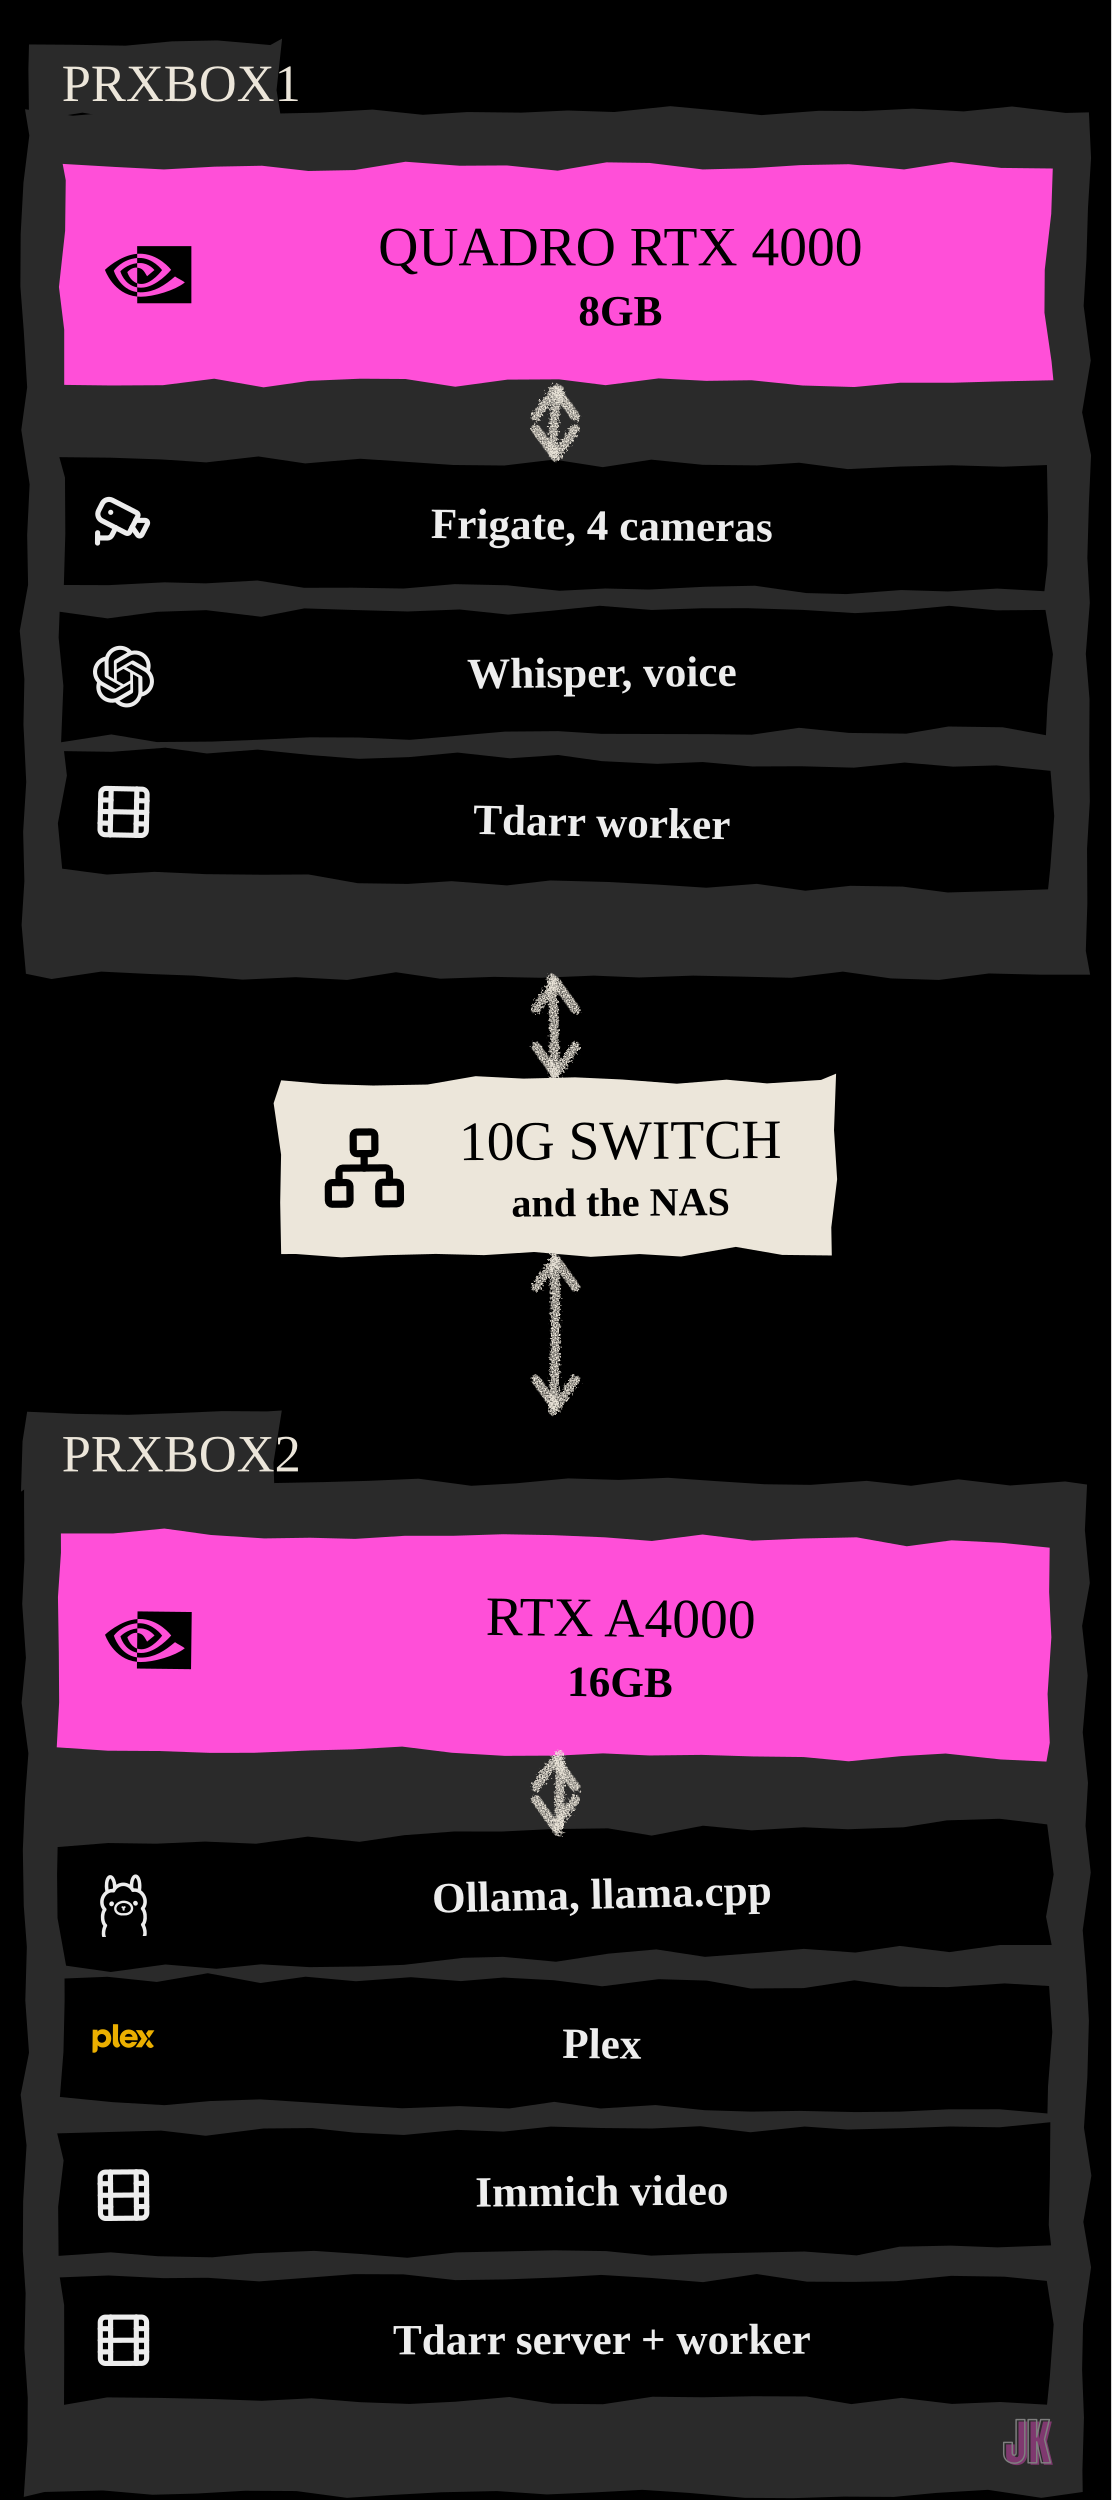
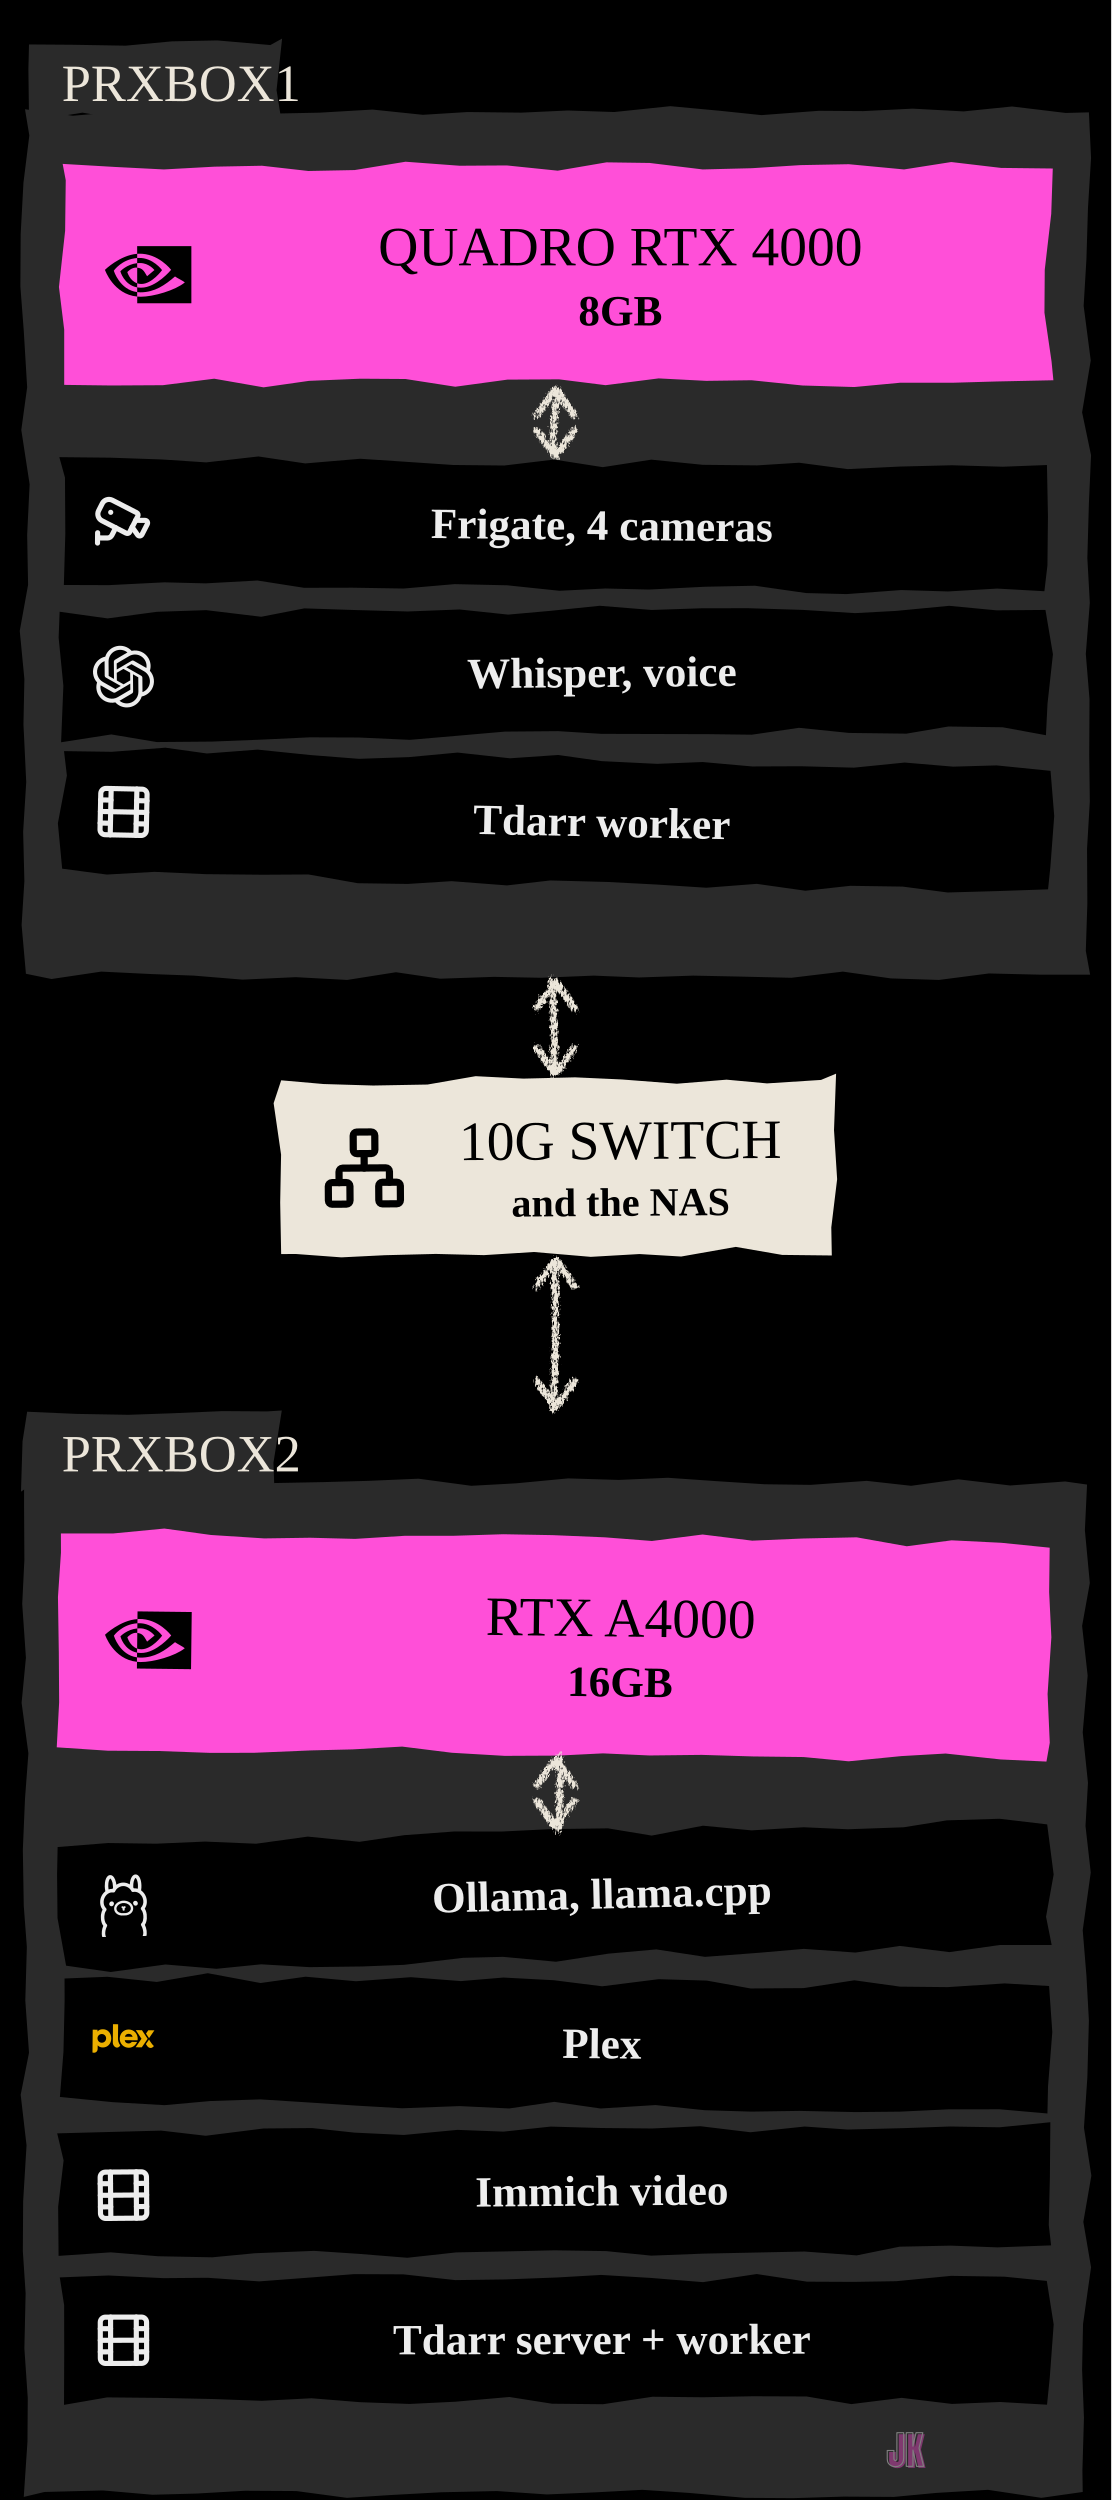
<svg xmlns="http://www.w3.org/2000/svg" viewBox="0 0 360 810" width="360" height="810" role="img" aria-label="Which services run on which GPU. prxbox1 has a Quadro RTX 4000 with 8GB and runs Frigate for 4 cameras, Whisper for voice and a Tdarr worker. prxbox2 has an RTX A4000 with 16GB and runs Ollama and llama.cpp, Plex, Immich video and the Tdarr server plus a worker. Both connect to the 10G switch and the NAS.">
  <defs>
    <filter id="proxmox-gpu-passthrough-multi-service-gpu-split-phone-crayon-1" filterUnits="userSpaceOnUse" x="167.8" y="115.3" width="24.4" height="42.6">
      <feTurbulence type="fractalNoise" baseFrequency="1.2" numOctaves="2" seed="3" result="n" />
      <feDisplacementMap in="SourceGraphic" in2="n" scale="2.5" result="d" />
-       <feTurbulence type="fractalNoise" baseFrequency="2.2" seed="8" result="g" />
-       <feColorMatrix in="g" type="matrix" values="0 0 0 0 0  0 0 0 0 0  0 0 0 0 0  0 0 0 -1.6 1.5" result="holes" />
-       <feComposite in="d" in2="holes" operator="in" />
+       <feTurbulence type="fractalNoise" baseFrequency="1.5 0.75" numOctaves="3" seed="8" result="g" />
+       <feColorMatrix in="g" type="matrix" values="0 0 0 0 0  0 0 0 0 0  0 0 0 0 0  1 0 0 0 0" result="tooth" />
+       <feGaussianBlur in="d" stdDeviation="1.2" result="p" />
+       <feComposite in="tooth" in2="p" operator="arithmetic" k2="0.5" k3="0.55" result="sum" />
+       <feComponentTransfer in="sum" result="wax">
+         <feFuncA type="linear" slope="7" intercept="-3.6" />
+       </feComponentTransfer>
+       <feComposite in="d" in2="wax" operator="in" />
    </filter>
    <filter id="proxmox-gpu-passthrough-multi-service-gpu-split-phone-crayon-2" filterUnits="userSpaceOnUse" x="162.6" y="128" width="34.8" height="31">
      <feTurbulence type="fractalNoise" baseFrequency="1.2" numOctaves="2" seed="3" result="n" />
      <feDisplacementMap in="SourceGraphic" in2="n" scale="2.5" result="d" />
-       <feTurbulence type="fractalNoise" baseFrequency="2.2" seed="8" result="g" />
-       <feColorMatrix in="g" type="matrix" values="0 0 0 0 0  0 0 0 0 0  0 0 0 0 0  0 0 0 -1.6 1.5" result="holes" />
-       <feComposite in="d" in2="holes" operator="in" />
+       <feTurbulence type="fractalNoise" baseFrequency="1.5 0.75" numOctaves="3" seed="8" result="g" />
+       <feColorMatrix in="g" type="matrix" values="0 0 0 0 0  0 0 0 0 0  0 0 0 0 0  1 0 0 0 0" result="tooth" />
+       <feGaussianBlur in="d" stdDeviation="1.2" result="p" />
+       <feComposite in="tooth" in2="p" operator="arithmetic" k2="0.5" k3="0.55" result="sum" />
+       <feComponentTransfer in="sum" result="wax">
+         <feFuncA type="linear" slope="7" intercept="-3.6" />
+       </feComponentTransfer>
+       <feComposite in="d" in2="wax" operator="in" />
    </filter>
    <filter id="proxmox-gpu-passthrough-multi-service-gpu-split-phone-crayon-3" filterUnits="userSpaceOnUse" x="162.6" y="115" width="34.8" height="31">
      <feTurbulence type="fractalNoise" baseFrequency="1.2" numOctaves="2" seed="3" result="n" />
      <feDisplacementMap in="SourceGraphic" in2="n" scale="2.5" result="d" />
-       <feTurbulence type="fractalNoise" baseFrequency="2.2" seed="8" result="g" />
-       <feColorMatrix in="g" type="matrix" values="0 0 0 0 0  0 0 0 0 0  0 0 0 0 0  0 0 0 -1.6 1.5" result="holes" />
-       <feComposite in="d" in2="holes" operator="in" />
+       <feTurbulence type="fractalNoise" baseFrequency="1.5 0.75" numOctaves="3" seed="8" result="g" />
+       <feColorMatrix in="g" type="matrix" values="0 0 0 0 0  0 0 0 0 0  0 0 0 0 0  1 0 0 0 0" result="tooth" />
+       <feGaussianBlur in="d" stdDeviation="1.2" result="p" />
+       <feComposite in="tooth" in2="p" operator="arithmetic" k2="0.5" k3="0.55" result="sum" />
+       <feComponentTransfer in="sum" result="wax">
+         <feFuncA type="linear" slope="7" intercept="-3.6" />
+       </feComponentTransfer>
+       <feComposite in="d" in2="wax" operator="in" />
    </filter>
    <filter id="proxmox-gpu-passthrough-multi-service-gpu-split-phone-crayon-4" filterUnits="userSpaceOnUse" x="167.9" y="306.2" width="23" height="53.9">
      <feTurbulence type="fractalNoise" baseFrequency="1.2" numOctaves="2" seed="3" result="n" />
      <feDisplacementMap in="SourceGraphic" in2="n" scale="2.5" result="d" />
-       <feTurbulence type="fractalNoise" baseFrequency="2.2" seed="8" result="g" />
-       <feColorMatrix in="g" type="matrix" values="0 0 0 0 0  0 0 0 0 0  0 0 0 0 0  0 0 0 -1.6 1.5" result="holes" />
-       <feComposite in="d" in2="holes" operator="in" />
+       <feTurbulence type="fractalNoise" baseFrequency="1.5 0.75" numOctaves="3" seed="8" result="g" />
+       <feColorMatrix in="g" type="matrix" values="0 0 0 0 0  0 0 0 0 0  0 0 0 0 0  1 0 0 0 0" result="tooth" />
+       <feGaussianBlur in="d" stdDeviation="1.2" result="p" />
+       <feComposite in="tooth" in2="p" operator="arithmetic" k2="0.5" k3="0.55" result="sum" />
+       <feComponentTransfer in="sum" result="wax">
+         <feFuncA type="linear" slope="7" intercept="-3.6" />
+       </feComponentTransfer>
+       <feComposite in="d" in2="wax" operator="in" />
    </filter>
    <filter id="proxmox-gpu-passthrough-multi-service-gpu-split-phone-crayon-5" filterUnits="userSpaceOnUse" x="162.6" y="328" width="34.8" height="31">
      <feTurbulence type="fractalNoise" baseFrequency="1.2" numOctaves="2" seed="3" result="n" />
      <feDisplacementMap in="SourceGraphic" in2="n" scale="2.5" result="d" />
-       <feTurbulence type="fractalNoise" baseFrequency="2.2" seed="8" result="g" />
-       <feColorMatrix in="g" type="matrix" values="0 0 0 0 0  0 0 0 0 0  0 0 0 0 0  0 0 0 -1.6 1.5" result="holes" />
-       <feComposite in="d" in2="holes" operator="in" />
+       <feTurbulence type="fractalNoise" baseFrequency="1.5 0.75" numOctaves="3" seed="8" result="g" />
+       <feColorMatrix in="g" type="matrix" values="0 0 0 0 0  0 0 0 0 0  0 0 0 0 0  1 0 0 0 0" result="tooth" />
+       <feGaussianBlur in="d" stdDeviation="1.2" result="p" />
+       <feComposite in="tooth" in2="p" operator="arithmetic" k2="0.5" k3="0.55" result="sum" />
+       <feComponentTransfer in="sum" result="wax">
+         <feFuncA type="linear" slope="7" intercept="-3.6" />
+       </feComponentTransfer>
+       <feComposite in="d" in2="wax" operator="in" />
    </filter>
    <filter id="proxmox-gpu-passthrough-multi-service-gpu-split-phone-crayon-6" filterUnits="userSpaceOnUse" x="162.6" y="307" width="34.8" height="31">
      <feTurbulence type="fractalNoise" baseFrequency="1.2" numOctaves="2" seed="3" result="n" />
      <feDisplacementMap in="SourceGraphic" in2="n" scale="2.5" result="d" />
-       <feTurbulence type="fractalNoise" baseFrequency="2.2" seed="8" result="g" />
-       <feColorMatrix in="g" type="matrix" values="0 0 0 0 0  0 0 0 0 0  0 0 0 0 0  0 0 0 -1.6 1.5" result="holes" />
-       <feComposite in="d" in2="holes" operator="in" />
+       <feTurbulence type="fractalNoise" baseFrequency="1.5 0.75" numOctaves="3" seed="8" result="g" />
+       <feColorMatrix in="g" type="matrix" values="0 0 0 0 0  0 0 0 0 0  0 0 0 0 0  1 0 0 0 0" result="tooth" />
+       <feGaussianBlur in="d" stdDeviation="1.2" result="p" />
+       <feComposite in="tooth" in2="p" operator="arithmetic" k2="0.5" k3="0.55" result="sum" />
+       <feComponentTransfer in="sum" result="wax">
+         <feFuncA type="linear" slope="7" intercept="-3.6" />
+       </feComponentTransfer>
+       <feComposite in="d" in2="wax" operator="in" />
    </filter>
    <filter id="proxmox-gpu-passthrough-multi-service-gpu-split-phone-crayon-7" filterUnits="userSpaceOnUse" x="168.2" y="396.9" width="23.4" height="71.1">
      <feTurbulence type="fractalNoise" baseFrequency="1.2" numOctaves="2" seed="3" result="n" />
      <feDisplacementMap in="SourceGraphic" in2="n" scale="2.5" result="d" />
-       <feTurbulence type="fractalNoise" baseFrequency="2.2" seed="8" result="g" />
-       <feColorMatrix in="g" type="matrix" values="0 0 0 0 0  0 0 0 0 0  0 0 0 0 0  0 0 0 -1.6 1.5" result="holes" />
-       <feComposite in="d" in2="holes" operator="in" />
+       <feTurbulence type="fractalNoise" baseFrequency="1.5 0.75" numOctaves="3" seed="8" result="g" />
+       <feColorMatrix in="g" type="matrix" values="0 0 0 0 0  0 0 0 0 0  0 0 0 0 0  1 0 0 0 0" result="tooth" />
+       <feGaussianBlur in="d" stdDeviation="1.2" result="p" />
+       <feComposite in="tooth" in2="p" operator="arithmetic" k2="0.5" k3="0.55" result="sum" />
+       <feComponentTransfer in="sum" result="wax">
+         <feFuncA type="linear" slope="7" intercept="-3.6" />
+       </feComponentTransfer>
+       <feComposite in="d" in2="wax" operator="in" />
    </filter>
    <filter id="proxmox-gpu-passthrough-multi-service-gpu-split-phone-crayon-8" filterUnits="userSpaceOnUse" x="162.6" y="436" width="34.8" height="31">
      <feTurbulence type="fractalNoise" baseFrequency="1.2" numOctaves="2" seed="3" result="n" />
      <feDisplacementMap in="SourceGraphic" in2="n" scale="2.5" result="d" />
-       <feTurbulence type="fractalNoise" baseFrequency="2.2" seed="8" result="g" />
-       <feColorMatrix in="g" type="matrix" values="0 0 0 0 0  0 0 0 0 0  0 0 0 0 0  0 0 0 -1.6 1.5" result="holes" />
-       <feComposite in="d" in2="holes" operator="in" />
+       <feTurbulence type="fractalNoise" baseFrequency="1.5 0.75" numOctaves="3" seed="8" result="g" />
+       <feColorMatrix in="g" type="matrix" values="0 0 0 0 0  0 0 0 0 0  0 0 0 0 0  1 0 0 0 0" result="tooth" />
+       <feGaussianBlur in="d" stdDeviation="1.2" result="p" />
+       <feComposite in="tooth" in2="p" operator="arithmetic" k2="0.5" k3="0.55" result="sum" />
+       <feComponentTransfer in="sum" result="wax">
+         <feFuncA type="linear" slope="7" intercept="-3.6" />
+       </feComponentTransfer>
+       <feComposite in="d" in2="wax" operator="in" />
    </filter>
    <filter id="proxmox-gpu-passthrough-multi-service-gpu-split-phone-crayon-9" filterUnits="userSpaceOnUse" x="162.6" y="397" width="34.8" height="31">
      <feTurbulence type="fractalNoise" baseFrequency="1.2" numOctaves="2" seed="3" result="n" />
      <feDisplacementMap in="SourceGraphic" in2="n" scale="2.5" result="d" />
-       <feTurbulence type="fractalNoise" baseFrequency="2.2" seed="8" result="g" />
-       <feColorMatrix in="g" type="matrix" values="0 0 0 0 0  0 0 0 0 0  0 0 0 0 0  0 0 0 -1.6 1.5" result="holes" />
-       <feComposite in="d" in2="holes" operator="in" />
+       <feTurbulence type="fractalNoise" baseFrequency="1.5 0.75" numOctaves="3" seed="8" result="g" />
+       <feColorMatrix in="g" type="matrix" values="0 0 0 0 0  0 0 0 0 0  0 0 0 0 0  1 0 0 0 0" result="tooth" />
+       <feGaussianBlur in="d" stdDeviation="1.2" result="p" />
+       <feComposite in="tooth" in2="p" operator="arithmetic" k2="0.5" k3="0.55" result="sum" />
+       <feComponentTransfer in="sum" result="wax">
+         <feFuncA type="linear" slope="7" intercept="-3.6" />
+       </feComponentTransfer>
+       <feComposite in="d" in2="wax" operator="in" />
    </filter>
    <filter id="proxmox-gpu-passthrough-multi-service-gpu-split-phone-crayon-10" filterUnits="userSpaceOnUse" x="169.8" y="557.6" width="23" height="46.8">
      <feTurbulence type="fractalNoise" baseFrequency="1.2" numOctaves="2" seed="3" result="n" />
      <feDisplacementMap in="SourceGraphic" in2="n" scale="2.5" result="d" />
-       <feTurbulence type="fractalNoise" baseFrequency="2.2" seed="8" result="g" />
-       <feColorMatrix in="g" type="matrix" values="0 0 0 0 0  0 0 0 0 0  0 0 0 0 0  0 0 0 -1.6 1.5" result="holes" />
-       <feComposite in="d" in2="holes" operator="in" />
+       <feTurbulence type="fractalNoise" baseFrequency="1.5 0.75" numOctaves="3" seed="8" result="g" />
+       <feColorMatrix in="g" type="matrix" values="0 0 0 0 0  0 0 0 0 0  0 0 0 0 0  1 0 0 0 0" result="tooth" />
+       <feGaussianBlur in="d" stdDeviation="1.2" result="p" />
+       <feComposite in="tooth" in2="p" operator="arithmetic" k2="0.5" k3="0.55" result="sum" />
+       <feComponentTransfer in="sum" result="wax">
+         <feFuncA type="linear" slope="7" intercept="-3.6" />
+       </feComponentTransfer>
+       <feComposite in="d" in2="wax" operator="in" />
    </filter>
    <filter id="proxmox-gpu-passthrough-multi-service-gpu-split-phone-crayon-11" filterUnits="userSpaceOnUse" x="162.6" y="572" width="34.8" height="31">
      <feTurbulence type="fractalNoise" baseFrequency="1.2" numOctaves="2" seed="3" result="n" />
      <feDisplacementMap in="SourceGraphic" in2="n" scale="2.5" result="d" />
-       <feTurbulence type="fractalNoise" baseFrequency="2.2" seed="8" result="g" />
-       <feColorMatrix in="g" type="matrix" values="0 0 0 0 0  0 0 0 0 0  0 0 0 0 0  0 0 0 -1.6 1.5" result="holes" />
-       <feComposite in="d" in2="holes" operator="in" />
+       <feTurbulence type="fractalNoise" baseFrequency="1.5 0.75" numOctaves="3" seed="8" result="g" />
+       <feColorMatrix in="g" type="matrix" values="0 0 0 0 0  0 0 0 0 0  0 0 0 0 0  1 0 0 0 0" result="tooth" />
+       <feGaussianBlur in="d" stdDeviation="1.2" result="p" />
+       <feComposite in="tooth" in2="p" operator="arithmetic" k2="0.5" k3="0.55" result="sum" />
+       <feComponentTransfer in="sum" result="wax">
+         <feFuncA type="linear" slope="7" intercept="-3.6" />
+       </feComponentTransfer>
+       <feComposite in="d" in2="wax" operator="in" />
    </filter>
    <filter id="proxmox-gpu-passthrough-multi-service-gpu-split-phone-crayon-12" filterUnits="userSpaceOnUse" x="162.6" y="559" width="34.8" height="31">
      <feTurbulence type="fractalNoise" baseFrequency="1.2" numOctaves="2" seed="3" result="n" />
      <feDisplacementMap in="SourceGraphic" in2="n" scale="2.5" result="d" />
-       <feTurbulence type="fractalNoise" baseFrequency="2.2" seed="8" result="g" />
-       <feColorMatrix in="g" type="matrix" values="0 0 0 0 0  0 0 0 0 0  0 0 0 0 0  0 0 0 -1.6 1.5" result="holes" />
-       <feComposite in="d" in2="holes" operator="in" />
+       <feTurbulence type="fractalNoise" baseFrequency="1.5 0.75" numOctaves="3" seed="8" result="g" />
+       <feColorMatrix in="g" type="matrix" values="0 0 0 0 0  0 0 0 0 0  0 0 0 0 0  1 0 0 0 0" result="tooth" />
+       <feGaussianBlur in="d" stdDeviation="1.2" result="p" />
+       <feComposite in="tooth" in2="p" operator="arithmetic" k2="0.5" k3="0.55" result="sum" />
+       <feComponentTransfer in="sum" result="wax">
+         <feFuncA type="linear" slope="7" intercept="-3.6" />
+       </feComponentTransfer>
+       <feComposite in="d" in2="wax" operator="in" />
    </filter>
  </defs>
  <rect width="360" height="810" fill="#000000" />
  <path class="d-paper" d="M8.1,35.4 L23.6,37.5 L40.2,36.1 L55.9,36.4 L72.3,36 L89,36.8 L103.6,36.5 L120.7,35.5 L137,37.2 L151.5,36.3 L168.9,36.5 L184,35.8 L199,36.3 L217.2,34.4 L233.3,35.9 L246.7,37.3 L265.3,35.9 L279.7,36 L295.7,35.2 L312.2,36.1 L327.9,34.5 L345.3,36.6 L352.8,36.4 L353.5,51.2 L352.5,67.4 L352,84 L351.1,99.1 L353.4,116.8 L350.6,133.6 L353.5,147.5 L352.8,163.1 L352.3,180.8 L353.1,195.3 L351.8,211.9 L353,226.5 L352.9,244.7 L353.1,259.7 L352.2,275 L352.3,292.8 L351.8,308.1 L353.2,315.8 L337.4,315.8 L320.4,315.4 L304.2,317.5 L288.6,317 L273.1,314.8 L256.4,316.8 L239.3,316.4 L224.6,316.1 L207.1,316.7 L192.4,316.1 L175.3,316.8 L160,316.5 L142.6,317.1 L128.3,315 L112.5,317.5 L95.8,316.6 L78.6,317.4 L62.8,316.1 L49.2,315.6 L32.8,314.8 L16.7,317.2 L8.4,315.5 L7,299.7 L7.9,285.5 L7.5,269.5 L8.5,253.4 L7.6,234.7 L7.9,220 L6.4,204.4 L9.1,189.5 L8.8,173.3 L9.6,156.9 L6.9,139.3 L8.8,125.5 L7.7,107.2 L6.6,92.8 L6.7,75.8 L7.6,59.2 L9.5,43.9 Z" fill="#2a2a2a" />
  <path class="d-paper" d="M9.4,14.4 L23.3,14.5 L40.7,14.8 L55.7,13.4 L70.4,13.1 L87.6,14.6 L91.4,12.5 L89.6,29.2 L91,38 L73.3,38.1 L58,36.6 L43.1,39.3 L26.7,36.5 L11,39 L9.4,38.3 L9.2,22.4 Z" fill="#2a2a2a" />
  <text x="20" y="27" font-family="var(--font-anton, Anton), Impact, sans-serif" font-size="17" fill="#ece6da" text-anchor="start" dominant-baseline="central">PRXBOX1</text>
  <path class="d-paper" d="M7.8,480.7 L24,478.5 L38.5,478.5 L57.6,479.8 L73,480.7 L89.4,480.5 L104.9,480.2 L119.3,479.8 L135.6,479.1 L152.7,481.4 L167.2,480.6 L184.1,479 L200.5,479.5 L216.4,478.8 L232.2,479.9 L247.7,480.9 L262.6,481.1 L280.8,479.8 L295.2,481.4 L310.5,479.3 L327.3,481.3 L345.1,480 L352.2,481 L351.5,495.8 L353.1,512.9 L350.6,526.8 L352.4,542.9 L350.8,561.3 L352.5,577.6 L351.7,591.6 L353.4,606.7 L350.8,625.4 L352,640.1 L352.8,654.6 L352.3,673.1 L351.2,689.4 L353.6,704.9 L351,719.9 L353.5,734.6 L350.9,753 L350.6,767.8 L351.2,783.3 L350.7,800.4 L350.8,807.4 L337.4,809.3 L320.1,806.7 L303.4,807.7 L289.6,809 L273.4,808.9 L257,809.4 L241.3,809.3 L223.2,807.7 L208.1,806.7 L193.3,807.5 L177.2,808.2 L161,807.1 L142.8,807.5 L126.4,808.4 L112.4,809.3 L96,807.1 L79.4,807 L63.9,807.9 L49.4,808.3 L33.3,806.9 L14.4,807.4 L7.7,809 L8.9,791.1 L9,777 L7.9,760.9 L8.3,743 L7.4,729.4 L7.5,713.2 L8.6,695.1 L6.7,678.7 L9.4,665.1 L8.2,648.2 L8.7,630.8 L7.7,617.5 L7.4,599.3 L8.1,582.8 L9.2,568.1 L7,551.7 L8.4,537.1 L7.2,519.7 L7.9,505.4 L7.8,487.7 Z" fill="#2a2a2a" />
  <path class="d-paper" d="M8.8,457.4 L24.7,458.1 L41.6,458.4 L55.8,457.9 L72.1,457.2 L86.5,457.3 L91.3,457 L88.6,473.9 L88.9,482.3 L74.2,482.4 L57.1,482.1 L43,480.8 L26.1,483.1 L9.1,481.7 L6.8,483.3 L7.3,467 Z" fill="#2a2a2a" />
  <text x="20" y="471" font-family="var(--font-anton, Anton), Impact, sans-serif" font-size="17" fill="#ece6da" text-anchor="start" dominant-baseline="central">PRXBOX2</text>
  <g transform="rotate(0 180 89)">
    <path class="d-paper" d="M20.3,53.1 L37.4,54.1 L53.1,54.9 L69.5,54 L84.9,53.7 L99.9,55.4 L114.9,55.1 L131.4,52.4 L148.9,53.7 L164.2,53.6 L180.7,55.3 L196.5,52.6 L210.5,52.8 L227.7,54.9 L243.6,54.5 L259.3,53.5 L275,53.2 L292.9,54.9 L308.2,52.5 L324.3,54.4 L341.1,54.6 L340.6,69.3 L338.5,87.4 L338.4,101.3 L340.7,117.1 L341.3,123.2 L322.8,123.6 L309,124 L291.7,124 L276.8,125.4 L260,124.9 L243.5,123.2 L228.8,123.4 L213.4,122.6 L196.2,124.8 L181.1,122.9 L164.4,123 L147.5,125.3 L131.4,122.8 L116.8,122.7 L100.1,123.4 L85.4,125.5 L69.4,122.7 L52.8,124.8 L36.1,124.9 L20.8,124.7 L20.8,106.8 L19.1,93 L21.1,74.8 L21.3,58.4 Z" fill="#ff4fd8" />
    <svg x="34" y="75" width="28" height="28" viewBox="0 0 24 24">
      <g fill="#000000">
        <path d="M8.948 8.798v-1.43a6.7 6.7 0 0 1 .424-.018c3.922-.124 6.493 3.374 6.493 3.374s-2.774 3.851-5.75 3.851c-.398 0-.787-.062-1.158-.185v-4.346c1.528.185 1.837.857 2.747 2.385l2.04-1.714s-1.492-1.952-4-1.952a6.016 6.016 0 0 0-.796.035m0-4.735v2.138l.424-.027c5.45-.185 9.01 4.47 9.01 4.47s-4.08 4.964-8.33 4.964c-.37 0-.733-.035-1.095-.097v1.325c.3.035.61.062.91.062 3.957 0 6.82-2.023 9.593-4.408.459.371 2.34 1.263 2.73 1.652-2.633 2.208-8.772 3.984-12.253 3.984-.335 0-.653-.018-.971-.053v1.864H24V4.063zm0 10.326v1.131c-3.657-.654-4.673-4.46-4.673-4.46s1.758-1.944 4.673-2.262v1.237H8.94c-1.528-.186-2.73 1.245-2.73 1.245s.68 2.412 2.739 3.11M2.456 10.9s2.164-3.197 6.5-3.533V6.201C4.153 6.59 0 10.653 0 10.653s2.35 6.802 8.948 7.42v-1.237c-4.84-.6-6.492-5.936-6.492-5.936z" />
      </g>
    </svg>
    <text x="201" y="79.9" font-family="var(--font-anton, Anton), Impact, sans-serif" font-size="18" fill="#000000" text-anchor="middle" dominant-baseline="central">QUADRO RTX 4000</text>
    <text x="201" y="100.7" font-family="var(--font-hanken-grotesk, 'Hanken Grotesk'), Arial, sans-serif" font-size="14" font-weight="600" fill="#000000" text-anchor="middle" dominant-baseline="central">8GB</text>
  </g>
  <g transform="rotate(0.6 180 170)">
    <path class="d-paper" d="M19,149.8 L35.6,149.8 L52.2,150.2 L66.6,151 L83.5,148.9 L98.7,151 L116.5,149.3 L130.8,150.1 L146.6,151 L163.2,151 L179.3,148.9 L195.1,151.2 L210.8,148.6 L227.5,150.1 L245.1,150.1 L258.7,149.1 L274.4,151 L291.3,150 L308.2,149.4 L324.7,149.7 L339,149 L339.5,165.6 L339.5,181.5 L338.6,189.9 L323.3,189.2 L307.4,190.3 L292.2,190 L274.5,191.5 L261.4,191.3 L244.8,189.1 L228.6,189.6 L210.5,190.7 L196.4,190.5 L181.5,191.4 L164.5,189.8 L147.5,189.6 L131,191.2 L114.4,191.1 L98.7,191.3 L83.6,189.1 L66.8,190.2 L53.5,190 L35.5,191.1 L20.9,191.2 L21.2,174.6 L20.9,156.4 Z" fill="#000000" />
    <svg x="30" y="160" width="20" height="20" viewBox="0 0 24 24">
      <g fill="none" stroke="#ededed" stroke-width="2" stroke-linecap="round" stroke-linejoin="round">
        <path d="M16.75 12h3.632a1 1 0 0 1 .894 1.447l-2.034 4.069a1 1 0 0 1-1.708.134l-2.124-2.97" />
        <path d="M17.106 9.053a1 1 0 0 1 .447 1.341l-3.106 6.211a1 1 0 0 1-1.342.447L3.61 12.3a2.92 2.92 0 0 1-1.3-3.91L3.69 5.6a2.92 2.92 0 0 1 3.92-1.3z" />
        <path d="M2 19h3.76a2 2 0 0 0 1.8-1.1L9 15" />
        <path d="M2 21v-4" />
        <path d="M7 9h.01" />
      </g>
    </svg>
    <text x="195" y="170" font-family="var(--font-hanken-grotesk, 'Hanken Grotesk'), Arial, sans-serif" font-size="14" font-weight="600" fill="#ededed" text-anchor="middle" dominant-baseline="central">Frigate, 4 cameras</text>
  </g>
  <g transform="rotate(-0.5 180 218)">
    <path class="d-paper" d="M19.5,196.8 L35,199.1 L51,197.1 L67,196.7 L84.8,199 L98.8,196.4 L115.6,197.1 L132.3,197.7 L149.1,197.2 L164.8,199 L178.5,197.9 L194.5,196.4 L211.3,197.9 L227.2,197.5 L242.5,197.6 L260.2,198.3 L277.2,199.5 L290.4,198.9 L307.7,197.4 L323.1,199 L338.9,199 L341.2,213.4 L339.3,229.4 L338.7,239.6 L324.7,236.9 L307.1,236.5 L293.5,238.7 L274.9,238.3 L258.7,236.5 L243.4,238.6 L229.5,238.3 L212.2,238.1 L194.7,237.9 L180.7,236.9 L163.4,236.9 L148.1,238.1 L132.6,239.3 L116.1,238.4 L100.2,238.2 L84.8,238.8 L68.5,239.3 L50.6,239.3 L35.9,236.7 L19.6,239.1 L20.5,220.8 L19.1,205.2 Z" fill="#000000" />
    <svg x="30" y="208" width="20" height="20" viewBox="0 0 24 24">
      <g fill="#ededed">
        <path d="M22.282 9.821a5.985 5.985 0 0 0-.516-4.911 6.046 6.046 0 0 0-6.51-2.9A6.065 6.065 0 0 0 4.981 4.182a5.985 5.985 0 0 0-3.998 2.9 6.046 6.046 0 0 0 .743 7.097 5.98 5.98 0 0 0 .511 4.911 6.051 6.051 0 0 0 6.515 2.9A5.985 5.985 0 0 0 13.26 24a6.056 6.056 0 0 0 5.772-4.206 5.989 5.989 0 0 0 3.998-2.9 6.056 6.056 0 0 0-.748-7.073zm-9.022 12.608a4.476 4.476 0 0 1-2.876-1.041l.142-.08 4.778-2.758a.795.795 0 0 0 .393-.681v-6.737l2.02 1.169a.071.071 0 0 1 .038.052v5.583a4.504 4.504 0 0 1-4.495 4.494zm-9.661-4.125a4.471 4.471 0 0 1-.535-3.014l.142.085 4.783 2.758a.771.771 0 0 0 .781 0l5.843-3.369v2.332a.08.08 0 0 1-.033.061L9.74 19.95a4.499 4.499 0 0 1-6.141-1.646zM2.341 7.896a4.485 4.485 0 0 1 2.365-1.973V11.6a.766.766 0 0 0 .388.676l5.814 3.354-2.02 1.169a.076.076 0 0 1-.071 0l-4.83-2.787A4.504 4.504 0 0 1 2.341 7.872zm16.596 3.856L13.104 8.364 15.119 7.2a.076.076 0 0 1 .071 0l4.83 2.791a4.494 4.494 0 0 1-.676 8.104v-5.677a.79.79 0 0 0-.407-.667zm2.011-3.023l-.142-.085-4.774-2.782a.776.776 0 0 0-.785 0L9.409 9.23V6.897a.066.066 0 0 1 .028-.061l4.83-2.787a4.499 4.499 0 0 1 6.68 4.66zM8.306 12.863l-2.02-1.164a.08.08 0 0 1-.038-.057V6.074a4.499 4.499 0 0 1 7.376-3.454l-.142.081L8.704 5.459a.795.795 0 0 0-.393.681zm1.098-2.365l2.602-1.5 2.607 1.5v2.999l-2.597 1.5-2.607-1.5Z" />
      </g>
    </svg>
    <text x="195" y="218" font-family="var(--font-hanken-grotesk, 'Hanken Grotesk'), Arial, sans-serif" font-size="14" font-weight="600" fill="#ededed" text-anchor="middle" dominant-baseline="central">Whisper, voice</text>
  </g>
  <g transform="rotate(1.2 180 266)">
    <path class="d-paper" d="M20.3,246.7 L35.8,246.6 L53.1,244.9 L66.6,246.5 L83,244.9 L100.1,246.3 L115.9,247.2 L132.1,246.3 L147.8,244.5 L164.8,246 L180.4,244.6 L194.6,246.3 L212.5,246.8 L227.2,245.9 L243.3,247 L259.1,246.6 L276.3,246.7 L292.7,244.7 L308.4,245.7 L322.5,245 L340,246.4 L341.5,261 L340.6,277.5 L340,284.8 L323.8,285.7 L307.5,286.5 L292.9,284.9 L275.9,285 L261.4,286.9 L245.6,285 L229.3,286.6 L213.2,285.9 L197.1,285.4 L178.7,285.3 L164.7,287.2 L146.7,286.2 L132.5,287.4 L116.3,287.5 L100.3,285 L85.5,285.4 L66.9,285.6 L50.4,285.2 L35,286.4 L20.5,284.8 L18.8,270.1 L21.4,254.6 Z" fill="#000000" />
    <svg x="30" y="256" width="20" height="20" viewBox="0 0 24 24">
      <g fill="none" stroke="#ededed" stroke-width="2" stroke-linecap="round" stroke-linejoin="round">
        <rect width="18" height="18" x="3" y="3" rx="2" />
        <path d="M7 3v18" />
        <path d="M3 7.5h4" />
        <path d="M3 12h18" />
        <path d="M3 16.5h4" />
        <path d="M17 3v18" />
        <path d="M17 7.5h4" />
        <path d="M17 16.5h4" />
      </g>
    </svg>
    <text x="195" y="266" font-family="var(--font-hanken-grotesk, 'Hanken Grotesk'), Arial, sans-serif" font-size="14" font-weight="600" fill="#ededed" text-anchor="middle" dominant-baseline="central">Tdarr worker</text>
  </g>
  <g transform="rotate(-0.4 180 378)">
    <path class="d-paper" d="M91.3,349.4 L105,350.7 L121.1,351.3 L138.7,351.1 L154.3,348.5 L169.8,349.4 L186.5,349.1 L201.7,349.9 L219.5,351.4 L235.6,350.2 L248.7,351.5 L266.2,350.5 L271.1,348.5 L270.3,366.8 L271.2,382.7 L269.2,398.3 L269.3,407.4 L253.2,407.1 L238.2,404.4 L220.5,407.4 L207,406.5 L191.2,407.3 L172.8,405.6 L156.6,406.5 L141,406 L124.5,406.3 L110.4,406.9 L95.6,405.7 L90.9,405.7 L90.7,389 L91.1,373.5 L88.8,356.8 Z" fill="#ece6da" />
    <svg x="104" y="364" width="28" height="28" viewBox="0 0 24 24">
      <g fill="none" stroke="#000000" stroke-width="2" stroke-linecap="round" stroke-linejoin="round">
        <rect x="16" y="16" width="6" height="6" rx="1" />
        <rect x="2" y="16" width="6" height="6" rx="1" />
        <rect x="9" y="2" width="6" height="6" rx="1" />
        <path d="M5 16v-3a1 1 0 0 1 1-1h12a1 1 0 0 1 1 1v3" />
        <path d="M12 12V8" />
      </g>
    </svg>
    <text x="201" y="369.6" font-family="var(--font-anton, Anton), Impact, sans-serif" font-size="18" fill="#000000" text-anchor="middle" dominant-baseline="central">10G SWITCH</text>
    <text x="201" y="389.7" font-family="var(--font-hanken-grotesk, 'Hanken Grotesk'), Arial, sans-serif" font-size="13" font-weight="600" fill="#000000" text-anchor="middle" dominant-baseline="central">and the NAS</text>
  </g>
  <g transform="rotate(0.7 180 533)">
    <path class="d-paper" d="M19.3,498.8 L36.2,498.6 L52.8,496.8 L67.9,498.7 L85.2,499.6 L100.1,499.2 L114.6,499.4 L130.7,498.2 L146.6,498 L162.6,497.3 L178.7,497.4 L195.5,497.9 L210.8,498.9 L227.2,496.6 L243.3,498.4 L259.7,497.5 L277.1,496.9 L293.4,499.6 L307.9,497.5 L324,498.1 L339.7,499.5 L339.7,513.9 L340.6,528.5 L339.6,546.9 L340.5,562.7 L339.5,568.8 L324.7,568.3 L306.8,566.6 L292.5,567.6 L275.4,569.5 L260.8,568.3 L244.4,568.3 L227.8,568 L210.9,568.4 L195.8,567.9 L181.3,568.8 L164,569.1 L146.8,568.3 L130.7,566.5 L114.7,567.6 L101.2,568.1 L82.7,569.1 L68.6,569.3 L52,568.9 L35.3,569 L18.8,568.1 L19.4,553.5 L19.1,537.5 L18.6,519.4 L19.4,505 Z" fill="#ff4fd8" />
    <svg x="34" y="519" width="28" height="28" viewBox="0 0 24 24">
      <g fill="#000000">
        <path d="M8.948 8.798v-1.43a6.7 6.7 0 0 1 .424-.018c3.922-.124 6.493 3.374 6.493 3.374s-2.774 3.851-5.75 3.851c-.398 0-.787-.062-1.158-.185v-4.346c1.528.185 1.837.857 2.747 2.385l2.04-1.714s-1.492-1.952-4-1.952a6.016 6.016 0 0 0-.796.035m0-4.735v2.138l.424-.027c5.45-.185 9.01 4.47 9.01 4.47s-4.08 4.964-8.33 4.964c-.37 0-.733-.035-1.095-.097v1.325c.3.035.61.062.91.062 3.957 0 6.82-2.023 9.593-4.408.459.371 2.34 1.263 2.73 1.652-2.633 2.208-8.772 3.984-12.253 3.984-.335 0-.653-.018-.971-.053v1.864H24V4.063zm0 10.326v1.131c-3.657-.654-4.673-4.46-4.673-4.46s1.758-1.944 4.673-2.262v1.237H8.94c-1.528-.186-2.73 1.245-2.73 1.245s.68 2.412 2.739 3.11M2.456 10.9s2.164-3.197 6.5-3.533V6.201C4.153 6.59 0 10.653 0 10.653s2.35 6.802 8.948 7.42v-1.237c-4.84-.6-6.492-5.936-6.492-5.936z" />
      </g>
    </svg>
    <text x="201" y="523.9" font-family="var(--font-anton, Anton), Impact, sans-serif" font-size="18" fill="#000000" text-anchor="middle" dominant-baseline="central">RTX A4000</text>
    <text x="201" y="544.7" font-family="var(--font-hanken-grotesk, 'Hanken Grotesk'), Arial, sans-serif" font-size="14" font-weight="600" fill="#000000" text-anchor="middle" dominant-baseline="central">16GB</text>
  </g>
  <g transform="rotate(-1.4 180 614)">
    <path class="d-paper" d="M19.1,594.5 L35.5,593.6 L51,594.2 L66.9,593.9 L83.4,595 L100.2,593.1 L116.9,595.2 L131.5,593.4 L147.7,592.6 L162.9,593 L179,592.6 L197.5,592.8 L211.6,595.5 L228.3,592.7 L244,594.6 L260.9,594 L275.2,595 L293.3,594.8 L307.3,592.9 L324.4,592.8 L339.8,595 L341.5,611.3 L338.7,624.9 L340.3,634.1 L323.5,633.7 L307.1,635.6 L291.1,633.2 L276.7,635 L260,633.4 L245.5,634.3 L227.9,635.2 L212.2,632.4 L196.6,633.4 L179.6,635.6 L162.5,633.6 L149.5,633.6 L130.4,635.4 L116.9,635.6 L99.7,635.4 L84.1,634.1 L69.6,635.2 L53.1,633.4 L35.3,635.4 L20.9,633 L18.5,617.5 L18.7,603.4 Z" fill="#000000" />
    <svg x="30" y="604" width="20" height="20" viewBox="0 0 24 24">
      <g fill="#ededed">
        <path d="M16.361 10.26a.894.894 0 0 0-.558.47l-.072.148.001.207c0 .193.004.217.059.353.076.193.152.312.291.448.24.238.51.3.872.205a.86.86 0 0 0 .517-.436.752.752 0 0 0 .08-.498c-.064-.453-.33-.782-.724-.897a1.06 1.06 0 0 0-.466 0zm-9.203.005c-.305.096-.533.32-.65.639a1.187 1.187 0 0 0-.06.52c.057.309.31.59.598.667.362.095.632.033.872-.205.14-.136.215-.255.291-.448.055-.136.059-.16.059-.353l.001-.207-.072-.148a.894.894 0 0 0-.565-.472 1.02 1.02 0 0 0-.474.007Zm4.184 2c-.131.071-.223.25-.195.383.031.143.157.288.353.407.105.063.112.072.117.136.004.038-.01.146-.029.243-.02.094-.036.194-.036.222.002.074.07.195.143.253.064.052.076.054.255.059.164.005.198.001.264-.03.169-.082.212-.234.15-.525-.052-.243-.042-.28.087-.355.137-.08.281-.219.324-.314a.365.365 0 0 0-.175-.48.394.394 0 0 0-.181-.033c-.126 0-.207.03-.355.124l-.085.053-.053-.032c-.219-.13-.259-.145-.391-.143a.396.396 0 0 0-.193.032zm.39-2.195c-.373.036-.475.05-.654.086-.291.06-.68.195-.951.328-.94.46-1.589 1.226-1.787 2.114-.04.176-.045.234-.045.53 0 .294.005.357.043.524.264 1.16 1.332 2.017 2.714 2.173.3.033 1.596.033 1.896 0 1.11-.125 2.064-.727 2.493-1.571.114-.226.169-.372.22-.602.039-.167.044-.23.044-.523 0-.297-.005-.355-.045-.531-.288-1.29-1.539-2.304-3.072-2.497a6.873 6.873 0 0 0-.855-.031zm.645.937a3.283 3.283 0 0 1 1.44.514c.223.148.537.458.671.662.166.251.26.508.303.82.02.143.01.251-.043.482-.08.345-.332.705-.672.957a3.115 3.115 0 0 1-.689.348c-.382.122-.632.144-1.525.138-.582-.006-.686-.01-.853-.042-.57-.107-1.022-.334-1.35-.68-.264-.28-.385-.535-.45-.946-.03-.192.025-.509.137-.776.136-.326.488-.73.836-.963.403-.269.934-.46 1.422-.512.187-.02.586-.02.773-.002zm-5.503-11a1.653 1.653 0 0 0-.683.298C5.617.74 5.173 1.666 4.985 2.819c-.07.436-.119 1.04-.119 1.503 0 .544.064 1.24.155 1.721.02.107.031.202.023.208a8.12 8.12 0 0 1-.187.152 5.324 5.324 0 0 0-.949 1.02 5.49 5.49 0 0 0-.94 2.339 6.625 6.625 0 0 0-.023 1.357c.091.78.325 1.438.727 2.04l.13.195-.037.064c-.269.452-.498 1.105-.605 1.732-.084.496-.095.629-.095 1.294 0 .67.009.803.088 1.266.095.555.288 1.143.503 1.534.071.128.243.393.264.407.007.003-.014.067-.046.141a7.405 7.405 0 0 0-.548 1.873c-.062.417-.071.552-.071.991 0 .56.031.832.148 1.279L3.42 24h1.478l-.05-.091c-.297-.552-.325-1.575-.068-2.597.117-.472.25-.819.498-1.296l.148-.29v-.177c0-.165-.003-.184-.057-.293a.915.915 0 0 0-.194-.25 1.74 1.74 0 0 1-.385-.543c-.424-.92-.506-2.286-.208-3.451.124-.486.329-.918.544-1.154a.787.787 0 0 0 .223-.531c0-.195-.07-.355-.224-.522a3.136 3.136 0 0 1-.817-1.729c-.14-.96.114-2.005.69-2.834.563-.814 1.353-1.336 2.237-1.475.199-.033.57-.028.776.01.226.04.367.028.512-.041.179-.085.268-.19.374-.431.093-.215.165-.333.36-.576.234-.29.46-.489.822-.729.413-.27.884-.467 1.352-.561.17-.035.25-.04.569-.04.319 0 .398.005.569.04a4.07 4.07 0 0 1 1.914.997c.117.109.398.457.488.602.034.057.095.177.132.267.105.241.195.346.374.43.14.068.286.082.503.045.343-.058.607-.053.943.016 1.144.23 2.14 1.173 2.581 2.437.385 1.108.276 2.267-.296 3.153-.097.15-.193.27-.333.419-.301.322-.301.722-.001 1.053.493.539.801 1.866.708 3.036-.062.772-.26 1.463-.533 1.854a2.096 2.096 0 0 1-.224.258.916.916 0 0 0-.194.25c-.054.109-.057.128-.057.293v.178l.148.29c.248.476.38.823.498 1.295.253 1.008.231 2.01-.059 2.581a.845.845 0 0 0-.044.098c0 .006.329.009.732.009h.73l.02-.074.036-.134c.019-.076.057-.3.088-.516.029-.217.029-1.016 0-1.258-.11-.875-.295-1.57-.597-2.226-.032-.074-.053-.138-.046-.141.008-.005.057-.074.108-.152.376-.569.607-1.284.724-2.228.031-.26.031-1.378 0-1.628-.083-.645-.182-1.082-.348-1.525a6.083 6.083 0 0 0-.329-.7l-.038-.064.131-.194c.402-.604.636-1.262.727-2.04a6.625 6.625 0 0 0-.024-1.358 5.512 5.512 0 0 0-.939-2.339 5.325 5.325 0 0 0-.95-1.02 8.097 8.097 0 0 1-.186-.152.692.692 0 0 1 .023-.208c.208-1.087.201-2.443-.017-3.503-.19-.924-.535-1.658-.98-2.082-.354-.338-.716-.482-1.15-.455-.996.059-1.8 1.205-2.116 3.01a6.805 6.805 0 0 0-.097.726c0 .036-.007.066-.015.066a.96.96 0 0 1-.149-.078A4.857 4.857 0 0 0 12 3.03c-.832 0-1.687.243-2.456.698a.958.958 0 0 1-.148.078c-.008 0-.015-.03-.015-.066a6.71 6.71 0 0 0-.097-.725C8.997 1.392 8.337.319 7.46.048a2.096 2.096 0 0 0-.585-.041Zm.293 1.402c.248.197.523.759.682 1.388.03.113.06.244.069.292.007.047.026.152.041.233.067.365.098.76.102 1.24l.002.475-.12.175-.118.178h-.278c-.324 0-.646.041-.954.124l-.238.06c-.033.007-.038-.003-.057-.144a8.438 8.438 0 0 1 .016-2.323c.124-.788.413-1.501.696-1.711.067-.05.079-.049.157.013zm9.825-.012c.17.126.358.46.498.888.28.854.36 2.028.212 3.145-.019.14-.024.151-.057.144l-.238-.06a3.693 3.693 0 0 0-.954-.124h-.278l-.119-.178-.119-.175.002-.474c.004-.669.066-1.19.214-1.772.157-.623.434-1.185.68-1.382.078-.062.09-.063.159-.012z" />
      </g>
    </svg>
    <text x="195" y="614" font-family="var(--font-hanken-grotesk, 'Hanken Grotesk'), Arial, sans-serif" font-size="14" font-weight="600" fill="#ededed" text-anchor="middle" dominant-baseline="central">Ollama, llama.cpp</text>
  </g>
  <g transform="rotate(0.6 180 662)">
    <path class="d-paper" d="M20.7,642.7 L34.6,642 L50.6,643.5 L67.1,640.5 L84.2,643.5 L98.8,641.3 L115.1,642.6 L132.9,641.1 L149.1,642.2 L162.9,640.9 L179.2,641.6 L194.9,643.4 L213.2,640.9 L228.8,641.2 L243,643.6 L260.2,643.3 L276.6,640.6 L291.4,642.5 L306.8,642.5 L325.3,641.1 L339.7,641.8 L340.9,656.7 L339.7,674.3 L339.6,683.1 L324.1,681.9 L307.4,682.1 L291.9,683 L277.5,683.3 L259.2,683.1 L243.7,683.5 L228.5,683.2 L212.6,681.7 L194.8,683 L179.8,681 L165.2,683.3 L149.1,682.7 L130.5,683.6 L115.7,682.9 L101.4,682.1 L84.5,681.2 L68.4,681.9 L53.5,683.4 L36.7,682.6 L19.6,681.1 L20.6,666.4 L20.8,650.1 Z" fill="#000000" />
    <svg x="30" y="652" width="20" height="20" viewBox="0 0 24 24">
      <g fill="#EBAF00">
        <path d="M3.987 8.409c-.96 0-1.587.28-2.12.933v-.72H0v8.88s.038.018.127.037c.138.03.821.187 1.331-.249.441-.377.542-.814.542-1.318v-1.283c.533.573 1.147.813 2 .813 1.84 0 3.253-1.493 3.253-3.48 0-2.12-1.36-3.613-3.266-3.613Zm16.748 5.595.406.591c.391.614.894.906 1.492.908.621-.012 1.064-.562 1.226-.755 0 0-.307-.27-.686-.72-.517-.614-1.214-1.755-1.24-1.803l-1.198 1.779Zm-3.205-1.955c0-2.08-1.52-3.64-3.52-3.64s-3.467 1.587-3.467 3.573a3.48 3.48 0 0 0 3.507 3.52c1.413 0 2.626-.84 3.253-2.293h-2.04l-.093.093c-.427.4-.72.533-1.227.533-.787 0-1.373-.506-1.453-1.266h4.986c.04-.214.054-.307.054-.52Zm-7.671-.219c0 .769.11 1.701.868 2.722l.056.069c-.306.526-.742.88-1.248.88-.399 0-.814-.211-1.138-.579a2.177 2.177 0 0 1-.538-1.441V6.409H9.86l-.001 5.421Zm9.283 3.46h-2.39l2.247-3.332-2.247-3.335h2.39l2.248 3.335-2.248 3.332Zm1.593-1.286Zm-17.162-.342c-.933 0-1.68-.773-1.68-1.72s.76-1.666 1.68-1.666c.92 0 1.68.733 1.68 1.68 0 .946-.733 1.706-1.68 1.706Zm18.361-1.974L24 8.622h-2.391l-.87 1.293 1.195 1.773Zm-9.404-.466c.16-.706.72-1.133 1.493-1.133.773 0 1.373.467 1.507 1.133h-3Z" />
      </g>
    </svg>
    <text x="195" y="662" font-family="var(--font-hanken-grotesk, 'Hanken Grotesk'), Arial, sans-serif" font-size="14" font-weight="600" fill="#ededed" text-anchor="middle" dominant-baseline="central">Plex</text>
  </g>
  <g transform="rotate(-0.5 180 710)">
    <path class="d-paper" d="M18.7,689.8 L35.7,689.5 L52.4,689.2 L66.8,691 L85.6,688.8 L101.3,688.8 L115,690.4 L131,691.3 L148.4,689.8 L163.3,690.5 L178.6,689 L194.9,689.6 L211.5,689.9 L227.1,689.3 L243.3,691.4 L260.9,689.7 L274.8,690.8 L293,690.5 L308,690.1 L324,690.5 L340.5,689 L340.2,706.8 L339.7,722.3 L340.4,728.9 L323,729.4 L307.9,728.7 L291.3,728.9 L277.4,731.6 L260.5,730.2 L243.8,730.4 L227.6,730.6 L210.8,731.1 L196.2,729.5 L179.5,729.1 L165.1,729.3 L147.6,729.5 L131.8,731.1 L116.1,729.7 L101.6,728.6 L82.4,729.2 L68.6,730.4 L51,729.9 L35.7,728.5 L18.8,729.5 L18.8,713.6 L20.7,698.6 Z" fill="#000000" />
    <svg x="30" y="700" width="20" height="20" viewBox="0 0 24 24">
      <g fill="none" stroke="#ededed" stroke-width="2" stroke-linecap="round" stroke-linejoin="round">
        <rect width="18" height="18" x="3" y="3" rx="2" />
        <path d="M7 3v18" />
        <path d="M3 7.5h4" />
        <path d="M3 12h18" />
        <path d="M3 16.5h4" />
        <path d="M17 3v18" />
        <path d="M17 7.5h4" />
        <path d="M17 16.5h4" />
      </g>
    </svg>
    <text x="195" y="710" font-family="var(--font-hanken-grotesk, 'Hanken Grotesk'), Arial, sans-serif" font-size="14" font-weight="600" fill="#ededed" text-anchor="middle" dominant-baseline="central">Immich video</text>
  </g>
  <g transform="rotate(-0.1 180 758)">
    <path class="d-paper" d="M19.4,737.6 L35.2,737 L53,737.9 L67.3,737.8 L84,739 L101.6,737.7 L114.8,736.7 L130.7,736.8 L147.6,738.7 L163.8,738.5 L180.6,737.9 L194.8,737.1 L210.9,738.1 L227.8,739.5 L245.2,736.9 L261.5,739.4 L276.6,739.5 L290.4,739.3 L308.2,737.6 L325.5,737.9 L339.2,739.3 L341.4,753.4 L340.1,770.7 L339.2,779.4 L324,778.5 L308.4,779.1 L292.1,777.1 L275.8,779.1 L261.3,776.6 L243.9,776.5 L227.8,776.8 L211.4,776.6 L195.3,779 L178.8,778.8 L165,776.6 L147.5,778.1 L132.7,778.8 L116.6,778.2 L100.9,776.9 L84.8,777.7 L69.3,777.1 L51.9,776.7 L34.7,776.5 L20.7,778.9 L20.8,762 L20.8,746.6 Z" fill="#000000" />
    <svg x="30" y="748" width="20" height="20" viewBox="0 0 24 24">
      <g fill="none" stroke="#ededed" stroke-width="2" stroke-linecap="round" stroke-linejoin="round">
        <rect width="18" height="18" x="3" y="3" rx="2" />
        <path d="M7 3v18" />
        <path d="M3 7.5h4" />
        <path d="M3 12h18" />
        <path d="M3 16.5h4" />
        <path d="M17 3v18" />
        <path d="M17 7.5h4" />
        <path d="M17 16.5h4" />
      </g>
    </svg>
    <text x="195" y="758" font-family="var(--font-hanken-grotesk, 'Hanken Grotesk'), Arial, sans-serif" font-size="14" font-weight="600" fill="#ededed" text-anchor="middle" dominant-baseline="central">Tdarr server + worker</text>
  </g>
  <g class="d-flow">
    <path d="M181.2,126.3 Q178.8,135.5 179.3,146.9" fill="none" stroke="#ece6da" stroke-width="3" stroke-linecap="round" stroke-linejoin="round" filter="url(#proxmox-gpu-passthrough-multi-service-gpu-split-phone-crayon-1)" />
    <path d="M173.6,139 L180,148 L186.4,139" fill="none" stroke="#ece6da" stroke-width="3" stroke-linecap="round" stroke-linejoin="round" filter="url(#proxmox-gpu-passthrough-multi-service-gpu-split-phone-crayon-2)" />
    <path d="M186.4,135 L180,126 L173.6,135" fill="none" stroke="#ece6da" stroke-width="3" stroke-linecap="round" stroke-linejoin="round" filter="url(#proxmox-gpu-passthrough-multi-service-gpu-split-phone-crayon-3)" />
  </g>
  <g class="d-flow">
    <path d="M178.9,317.2 Q179.9,332.4 179.5,349.1" fill="none" stroke="#ece6da" stroke-width="3" stroke-linecap="round" stroke-linejoin="round" filter="url(#proxmox-gpu-passthrough-multi-service-gpu-split-phone-crayon-4)" />
    <path d="M173.6,339 L180,348 L186.4,339" fill="none" stroke="#ece6da" stroke-width="3" stroke-linecap="round" stroke-linejoin="round" filter="url(#proxmox-gpu-passthrough-multi-service-gpu-split-phone-crayon-5)" />
    <path d="M186.4,327 L180,318 L173.6,327" fill="none" stroke="#ece6da" stroke-width="3" stroke-linecap="round" stroke-linejoin="round" filter="url(#proxmox-gpu-passthrough-multi-service-gpu-split-phone-crayon-6)" />
  </g>
  <g class="d-flow">
    <path d="M179.5,407.9 Q180.6,431.9 179.2,457" fill="none" stroke="#ece6da" stroke-width="3" stroke-linecap="round" stroke-linejoin="round" filter="url(#proxmox-gpu-passthrough-multi-service-gpu-split-phone-crayon-7)" />
    <path d="M173.6,447 L180,456 L186.4,447" fill="none" stroke="#ece6da" stroke-width="3" stroke-linecap="round" stroke-linejoin="round" filter="url(#proxmox-gpu-passthrough-multi-service-gpu-split-phone-crayon-8)" />
    <path d="M186.4,417 L180,408 L173.6,417" fill="none" stroke="#ece6da" stroke-width="3" stroke-linecap="round" stroke-linejoin="round" filter="url(#proxmox-gpu-passthrough-multi-service-gpu-split-phone-crayon-9)" />
  </g>
  <g class="d-flow">
    <path d="M181.3,568.6 Q181.8,582.2 180.8,593.4" fill="none" stroke="#ece6da" stroke-width="3" stroke-linecap="round" stroke-linejoin="round" filter="url(#proxmox-gpu-passthrough-multi-service-gpu-split-phone-crayon-10)" />
    <path d="M173.6,583 L180,592 L186.4,583" fill="none" stroke="#ece6da" stroke-width="3" stroke-linecap="round" stroke-linejoin="round" filter="url(#proxmox-gpu-passthrough-multi-service-gpu-split-phone-crayon-11)" />
    <path d="M186.4,579 L180,570 L173.6,579" fill="none" stroke="#ece6da" stroke-width="3" stroke-linecap="round" stroke-linejoin="round" filter="url(#proxmox-gpu-passthrough-multi-service-gpu-split-phone-crayon-12)" />
  </g>
-   <g class="jk-mark" opacity="0.4" aria-hidden="true" transform="translate(325.68 784.58) scale(0.14)">
+   <g class="jk-mark" opacity="0.4" aria-hidden="true" transform="translate(287.84 788.69) scale(0.109)">
    <path d="M26.59 100.91 Q19.83 100.91 14.26 98.3 Q8.69 95.68 5.43 90.54 Q2.16 85.4 2.16 77.9 L2.16 52.84 L21.93 52.84 L21.93 76.7 Q21.93 79.32 22.98 80.91 Q24.03 82.5 26.36 82.5 Q30.85 82.5 30.85 76.99 L30.85 0 L51.02 0 L51.02 75 Q51.02 82.95 47.9 88.78 Q44.77 94.6 39.26 97.76 Q33.75 100.91 26.59 100.91 Z M58.69 100 L58.69 0 L78.47 0 L78.47 40.06 L87.78 0 L107.9 0 L96.7 45.8 L110.23 100 L89.49 100 L78.58 51.59 L78.58 100 Z" fill="#ff4fd8" />
    <path d="M26.59 100.91 Q19.83 100.91 14.26 98.3 Q8.69 95.68 5.43 90.54 Q2.16 85.4 2.16 77.9 L2.16 52.84 L21.93 52.84 L21.93 76.7 Q21.93 79.32 22.98 80.91 Q24.03 82.5 26.36 82.5 Q30.85 82.5 30.85 76.99 L30.85 0 L51.02 0 L51.02 75 Q51.02 82.95 47.9 88.78 Q44.77 94.6 39.26 97.76 Q33.75 100.91 26.59 100.91 Z M58.69 100 L58.69 0 L78.47 0 L78.47 40.06 L87.78 0 L107.9 0 L96.7 45.8 L110.23 100 L89.49 100 L78.58 51.59 L78.58 100 Z" fill="none" stroke="#fff" stroke-width="3.4" stroke-linejoin="round" transform="translate(-5.6 -4.5)" />
  </g>
</svg>
